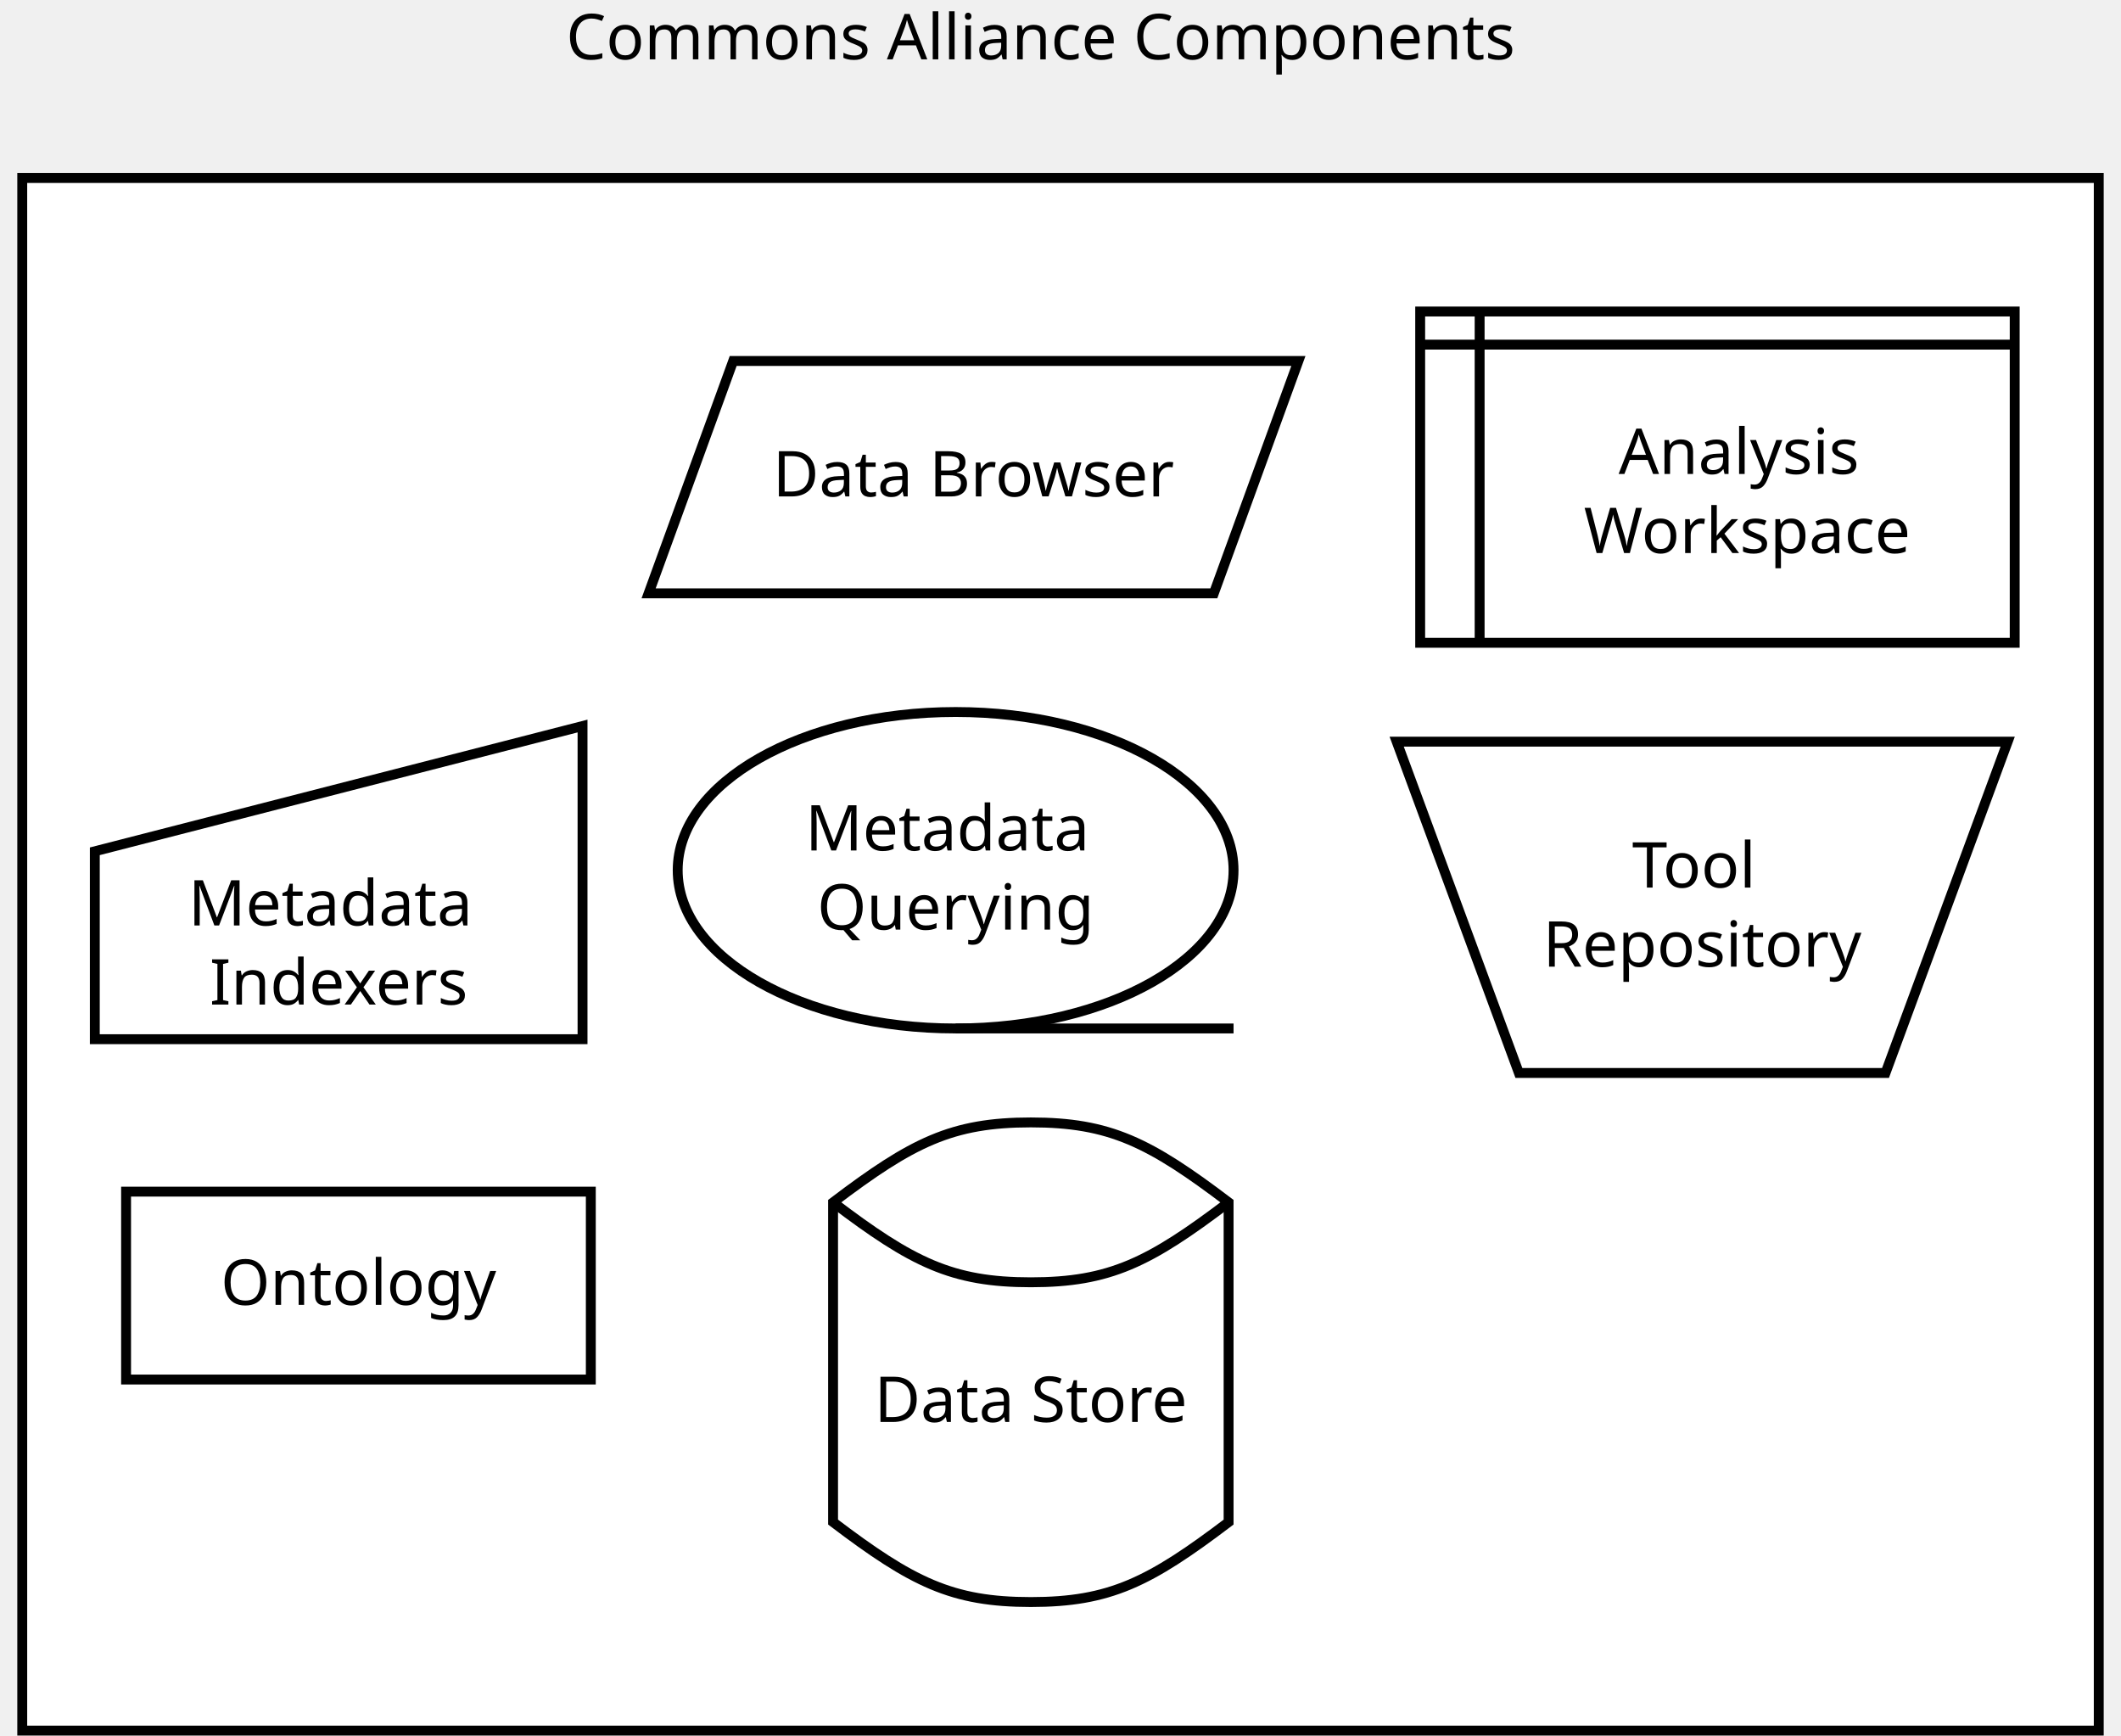
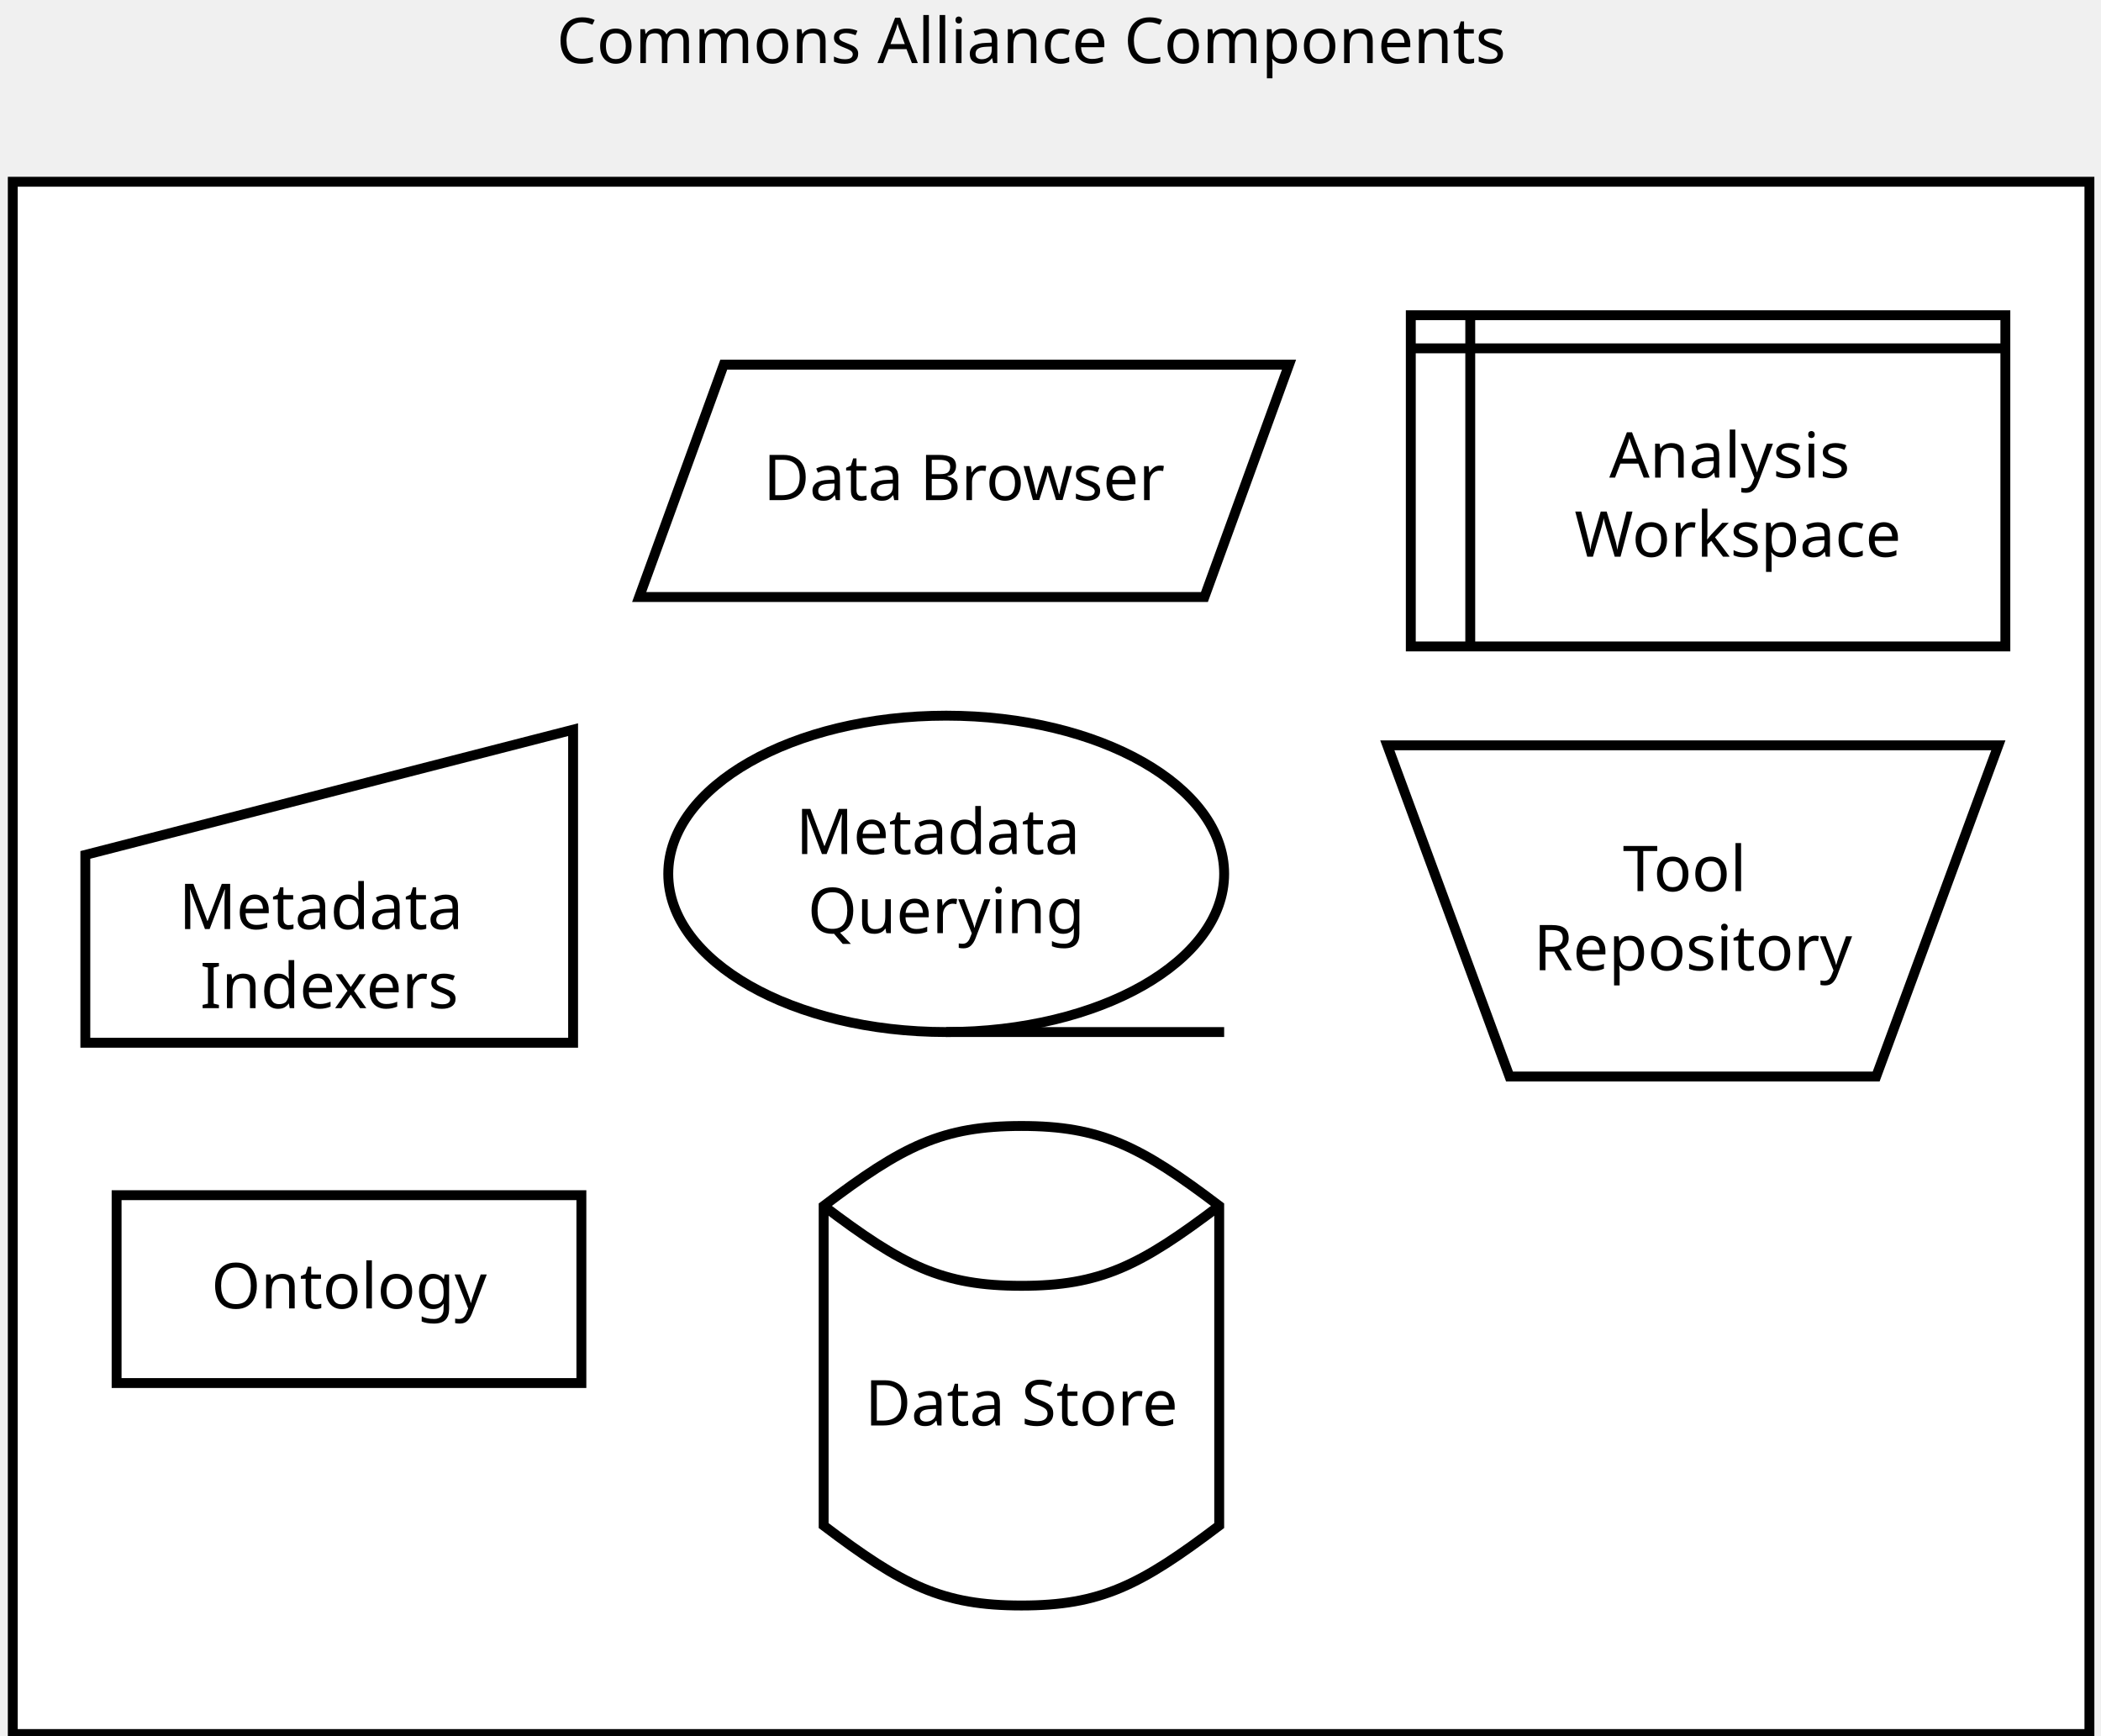
- <svg xmlns="http://www.w3.org/2000/svg" width="22cm" height="18cm" viewBox="296 89 422 351">
+ <svg xmlns="http://www.w3.org/2000/svg" width="23cm" height="19cm" viewBox="308 92 441 366">
+   <defs />
  <g id="Background">
-     <text font-size="12.8" style="fill: #000000; fill-opacity: 1; stroke: none;text-anchor:start;font-family:sans-serif;font-style:normal;font-weight:normal" x="407" y="101">
-       <tspan x="407" y="101">Commons Alliance Components</tspan>
-     </text>
    <g>
-       <rect style="fill: #ffffff; fill-opacity: 1; stroke-opacity: 1; stroke-width: 2; stroke: #000000" x="297" y="125" width="420" height="314" rx="0" ry="0" />
-       <text font-size="12.8" style="fill: #000000; fill-opacity: 1; stroke: none;text-anchor:middle;font-family:sans-serif;font-style:normal;font-weight:normal" x="507" y="285.9">
-         <tspan x="507" y="285.9" />
+       <text font-size="13.346" style="fill: #000000; fill-opacity: 1; stroke: none;text-anchor:start;font-family:sans-serif;font-style:normal;font-weight:normal" x="424.36" y="105.308">
+         <tspan x="424.36" y="105.308">Commons Alliance Components</tspan>
      </text>
-     </g>
-     <g>
-       <path style="fill: #ffffff; fill-opacity: 1; stroke-opacity: 1; stroke-width: 2; stroke: #000000" fill-rule="evenodd" d="M 461 332.167 C 477,320.042 485,316 501,316 C 517,316 525,320.042 541,332.167 L 541,396.833 C 525,408.958 517,413 501,413 C 485,413 477,408.958 461,396.833 L 461,332.167z" />
-       <path style="fill: none; stroke-opacity: 1; stroke-width: 2; stroke: #000000" d="M 461 332.167 C 477,344.292 485,348.333 501,348.333 C 517,348.333 525,344.292 541,332.167" />
-       <text font-size="12.8" style="fill: #000000; fill-opacity: 1; stroke: none;text-anchor:middle;font-family:sans-serif;font-style:normal;font-weight:normal" x="501" y="376.583">
-         <tspan x="501" y="376.583">Data Store</tspan>
+       <rect style="fill: #ffffff; fill-opacity: 1; stroke-opacity: 1; stroke-width: 2.085; stroke: #000000" x="309.668" y="130.332" width="437.915" height="327.393" rx="0" ry="0" />
+       <text font-size="13.346" style="fill: #000000; fill-opacity: 1; stroke: none;text-anchor:middle;font-family:sans-serif;font-style:normal;font-weight:normal" x="528.626" y="298.095">
+         <tspan x="528.626" y="298.095" />
      </text>
-     </g>
-     <g>
-       <polygon style="fill: #ffffff; fill-opacity: 1; stroke-opacity: 1; stroke-width: 2; stroke: #000000" fill-rule="evenodd" points="440.797,162 555.12,162 538.014,209 423.69,209 " />
-       <text font-size="12.8" style="fill: #000000; fill-opacity: 1; stroke: none;text-anchor:middle;font-family:sans-serif;font-style:normal;font-weight:normal" x="489.405" y="189.4">
-         <tspan x="489.405" y="189.4">Data Browser</tspan>
+       <path style="fill: #ffffff; fill-opacity: 1; stroke-opacity: 1; stroke-width: 2.085; stroke: #000000" fill-rule="evenodd" d="M 480.664 346.335 C 497.346,333.693 505.687,329.479 522.37,329.479 C 539.052,329.479 547.393,333.693 564.076,346.335 C 564.076,368.81 564.076,391.285 564.076,413.76 C 547.393,426.402 539.052,430.616 522.37,430.616 C 505.687,430.616 497.346,426.402 480.664,413.76 C 480.664,391.285 480.664,368.81 480.664,346.335z" />
+       <path style="fill: none; stroke-opacity: 1; stroke-width: 2.085; stroke: #000000" d="M 480.664 346.335 C 497.346,358.977 505.687,363.191 522.37,363.191 C 539.052,363.191 547.393,358.977 564.076,346.335" />
+       <text font-size="13.346" style="fill: #000000; fill-opacity: 1; stroke: none;text-anchor:middle;font-family:sans-serif;font-style:normal;font-weight:normal" x="522.37" y="392.646">
+         <tspan x="522.37" y="392.646">Data Store</tspan>
      </text>
-     </g>
-     <g>
-       <path style="fill: #ffffff; fill-opacity: 1; stroke-opacity: 1; stroke-width: 2; stroke: #000000" fill-rule="evenodd" d="M 575 239 L 698.583,239 L 673.867,306 L 599.717,306 L 575,239z" />
-       <text font-size="12.8" style="fill: #000000; fill-opacity: 1; stroke: none;text-anchor:middle;font-family:sans-serif;font-style:normal;font-weight:normal" x="636.792" y="268.5">
-         <tspan x="636.792" y="268.5">Tool</tspan>
-         <tspan x="636.792" y="284.5">Repository</tspan>
+       <polygon style="fill: #ffffff; fill-opacity: 1; stroke-opacity: 1; stroke-width: 2.085; stroke: #000000" fill-rule="evenodd" points="459.599,168.91 578.798,168.91 560.962,217.915 441.762,217.915 " />
+       <text font-size="13.346" style="fill: #000000; fill-opacity: 1; stroke: none;text-anchor:middle;font-family:sans-serif;font-style:normal;font-weight:normal" x="510.28" y="197.479">
+         <tspan x="510.28" y="197.479">Data Browser</tspan>
      </text>
-     </g>
-     <g>
-       <rect style="fill: #ffffff; fill-opacity: 1; stroke-opacity: 1; stroke-width: 2; stroke: #000000" x="579.75" y="152" width="120.25" height="67" rx="0" ry="0" />
-       <line style="fill: none; stroke-opacity: 1; stroke-width: 2; stroke: #000000" x1="591.775" y1="152" x2="591.775" y2="219" />
-       <line style="fill: none; stroke-opacity: 1; stroke-width: 2; stroke: #000000" x1="579.75" y1="158.7" x2="700" y2="158.7" />
-       <text font-size="12.8" style="fill: #000000; fill-opacity: 1; stroke: none;text-anchor:middle;font-family:sans-serif;font-style:normal;font-weight:normal" x="645.888" y="184.85">
-         <tspan x="645.888" y="184.85">Analysis </tspan>
-         <tspan x="645.888" y="200.85">Workspace</tspan>
+       <path style="fill: #ffffff; fill-opacity: 1; stroke-opacity: 1; stroke-width: 2.085; stroke: #000000" fill-rule="evenodd" d="M 599.526 249.194 C 642.478,249.194 685.429,249.194 728.38,249.194 C 719.79,272.48 711.2,295.766 702.61,319.052 C 676.839,319.052 651.068,319.052 625.297,319.052 C 616.707,295.766 608.116,272.48 599.526,249.194z" />
+       <text font-size="13.346" style="fill: #000000; fill-opacity: 1; stroke: none;text-anchor:middle;font-family:sans-serif;font-style:normal;font-weight:normal" x="663.954" y="279.953">
+         <tspan x="663.954" y="279.953">Tool</tspan>
+         <tspan x="663.954" y="296.635">Repository</tspan>
      </text>
-     </g>
-     <g>
-       <ellipse style="fill: #ffffff; fill-opacity: 1; stroke-opacity: 1; stroke-width: 2; stroke: #000000" cx="485.786" cy="265" rx="56.214" ry="32" />
-       <line style="fill: none; stroke-opacity: 1; stroke-width: 2; stroke: #000000" x1="485.786" y1="297" x2="542.001" y2="297" />
-       <text font-size="12.8" style="fill: #000000; fill-opacity: 1; stroke: none;text-anchor:middle;font-family:sans-serif;font-style:normal;font-weight:normal" x="485.786" y="261">
-         <tspan x="485.786" y="261">Metadata</tspan>
-         <tspan x="485.786" y="277">Querying</tspan>
+       <rect style="fill: #ffffff; fill-opacity: 1; stroke-opacity: 1; stroke-width: 2.085; stroke: #000000" x="604.479" y="158.483" width="125.379" height="69.858" rx="0" ry="0" />
+       <line style="fill: none; stroke-opacity: 1; stroke-width: 2.085; stroke: #000000" x1="617.017" y1="158.483" x2="617.017" y2="228.341" />
+       <line style="fill: none; stroke-opacity: 1; stroke-width: 2.085; stroke: #000000" x1="604.479" y1="165.469" x2="729.858" y2="165.469" />
+       <text font-size="13.346" style="fill: #000000; fill-opacity: 1; stroke: none;text-anchor:middle;font-family:sans-serif;font-style:normal;font-weight:normal" x="673.438" y="192.735">
+         <tspan x="673.438" y="192.735">Analysis </tspan>
+         <tspan x="673.438" y="209.417">Workspace</tspan>
      </text>
-     </g>
-     <g>
-       <path style="fill: #ffffff; fill-opacity: 1; stroke-opacity: 1; stroke-width: 2; stroke: #000000" fill-rule="evenodd" d="M 311.676 261.167 L 410.326,235.834 L 410.326,299.167 L 311.676,299.167 L 311.676,261.167z" />
-       <text font-size="12.8" style="fill: #000000; fill-opacity: 1; stroke: none;text-anchor:middle;font-family:sans-serif;font-style:normal;font-weight:normal" x="361.001" y="276.167">
-         <tspan x="361.001" y="276.167">Metadata</tspan>
-         <tspan x="361.001" y="292.167">Indexers</tspan>
+       <ellipse style="fill: #ffffff; fill-opacity: 1; stroke-opacity: 1; stroke-width: 2.085; stroke: #000000" cx="506.507" cy="276.303" rx="58.612" ry="33.365" />
+       <line style="fill: none; stroke-opacity: 1; stroke-width: 2.085; stroke: #000000" x1="506.507" y1="309.668" x2="565.12" y2="309.668" />
+       <text font-size="13.346" style="fill: #000000; fill-opacity: 1; stroke: none;text-anchor:middle;font-family:sans-serif;font-style:normal;font-weight:normal" x="506.507" y="272.133">
+         <tspan x="506.507" y="272.133">Metadata</tspan>
+         <tspan x="506.507" y="288.815">Querying</tspan>
      </text>
-     </g>
-     <g>
-       <rect style="fill: #ffffff; fill-opacity: 1; stroke-opacity: 1; stroke-width: 2; stroke: #000000" x="318" y="330" width="94" height="38" rx="0" ry="0" />
-       <text font-size="12.8" style="fill: #000000; fill-opacity: 1; stroke: none;text-anchor:middle;font-family:sans-serif;font-style:normal;font-weight:normal" x="365" y="352.9">
-         <tspan x="365" y="352.9">Ontology</tspan>
+       <path style="fill: #ffffff; fill-opacity: 1; stroke-opacity: 1; stroke-width: 2.085; stroke: #000000" fill-rule="evenodd" d="M 324.97 272.307 C 359.256,263.502 393.542,254.698 427.828,245.893 C 427.828,267.905 427.828,289.916 427.828,311.928 C 393.542,311.928 359.256,311.928 324.97,311.928 C 324.97,298.721 324.97,285.514 324.97,272.307z" />
+       <text font-size="13.346" style="fill: #000000; fill-opacity: 1; stroke: none;text-anchor:middle;font-family:sans-serif;font-style:normal;font-weight:normal" x="376.399" y="287.947">
+         <tspan x="376.399" y="287.947">Metadata</tspan>
+         <tspan x="376.399" y="304.629">Indexers</tspan>
+       </text>
+       <rect style="fill: #ffffff; fill-opacity: 1; stroke-opacity: 1; stroke-width: 2.085; stroke: #000000" x="331.564" y="344.076" width="98.01" height="39.621" rx="0" ry="0" />
+       <text font-size="13.346" style="fill: #000000; fill-opacity: 1; stroke: none;text-anchor:middle;font-family:sans-serif;font-style:normal;font-weight:normal" x="380.569" y="367.953">
+         <tspan x="380.569" y="367.953">Ontology</tspan>
      </text>
    </g>
  </g>
</svg>
